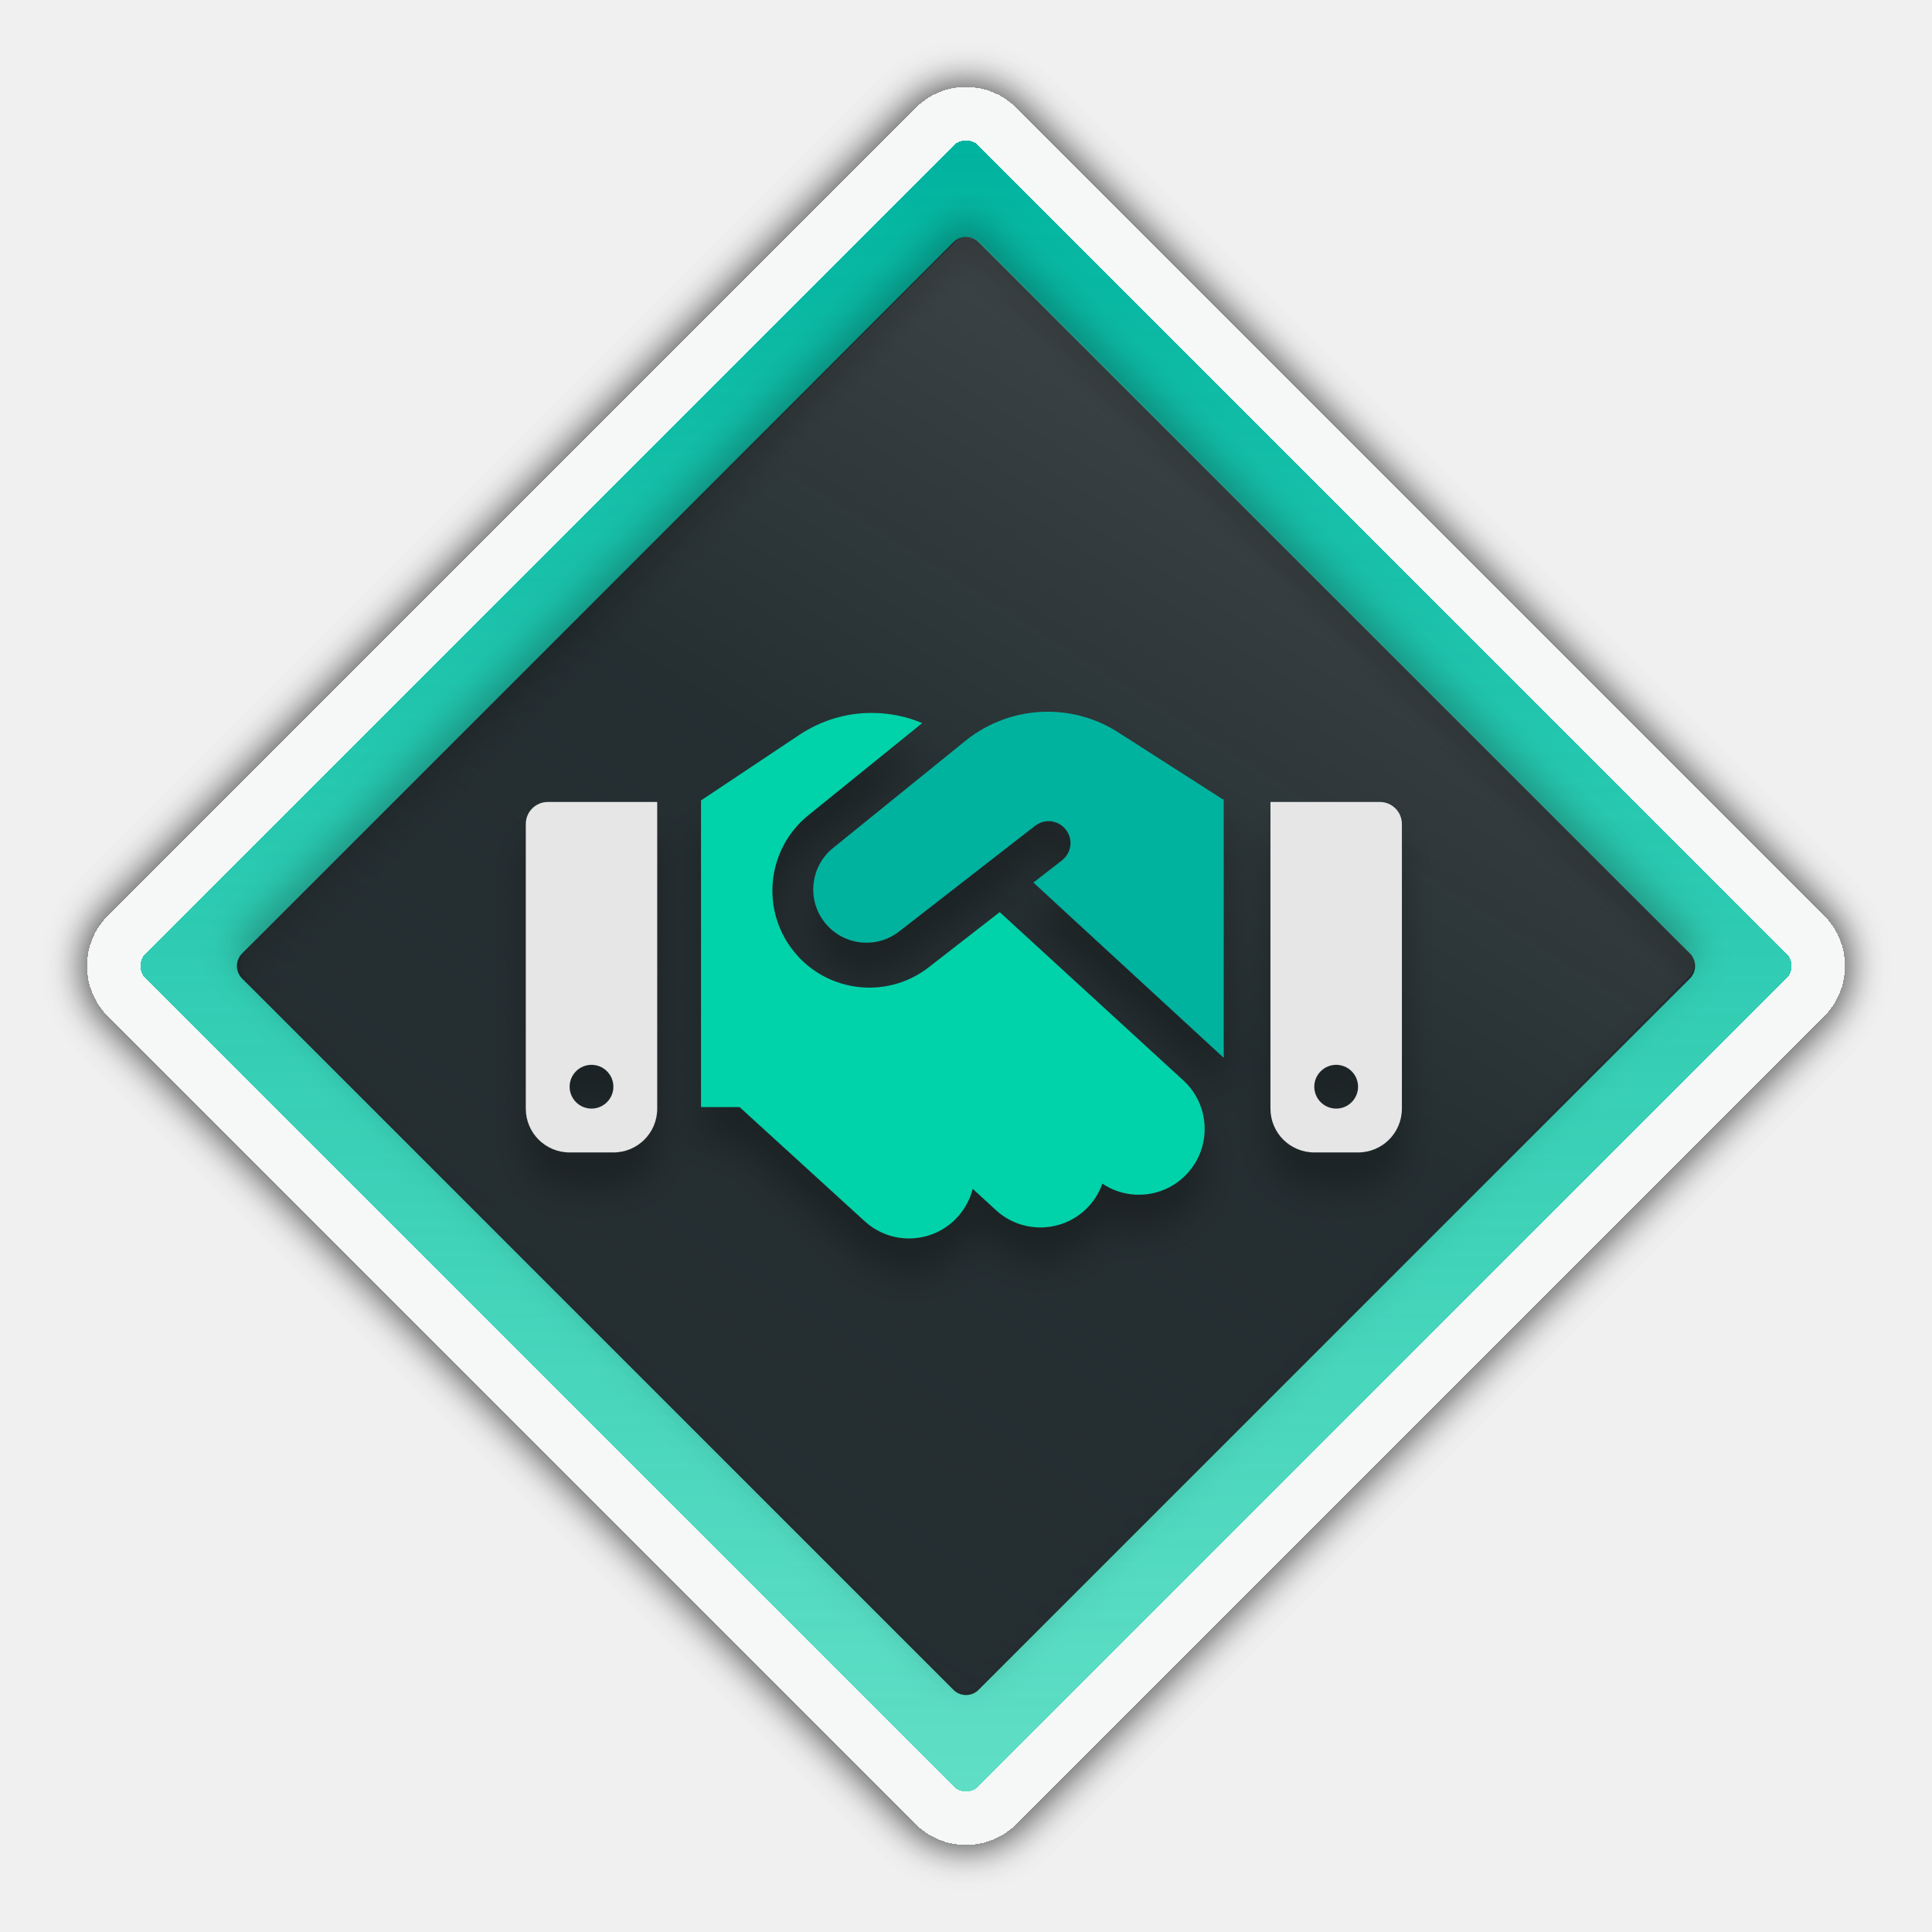
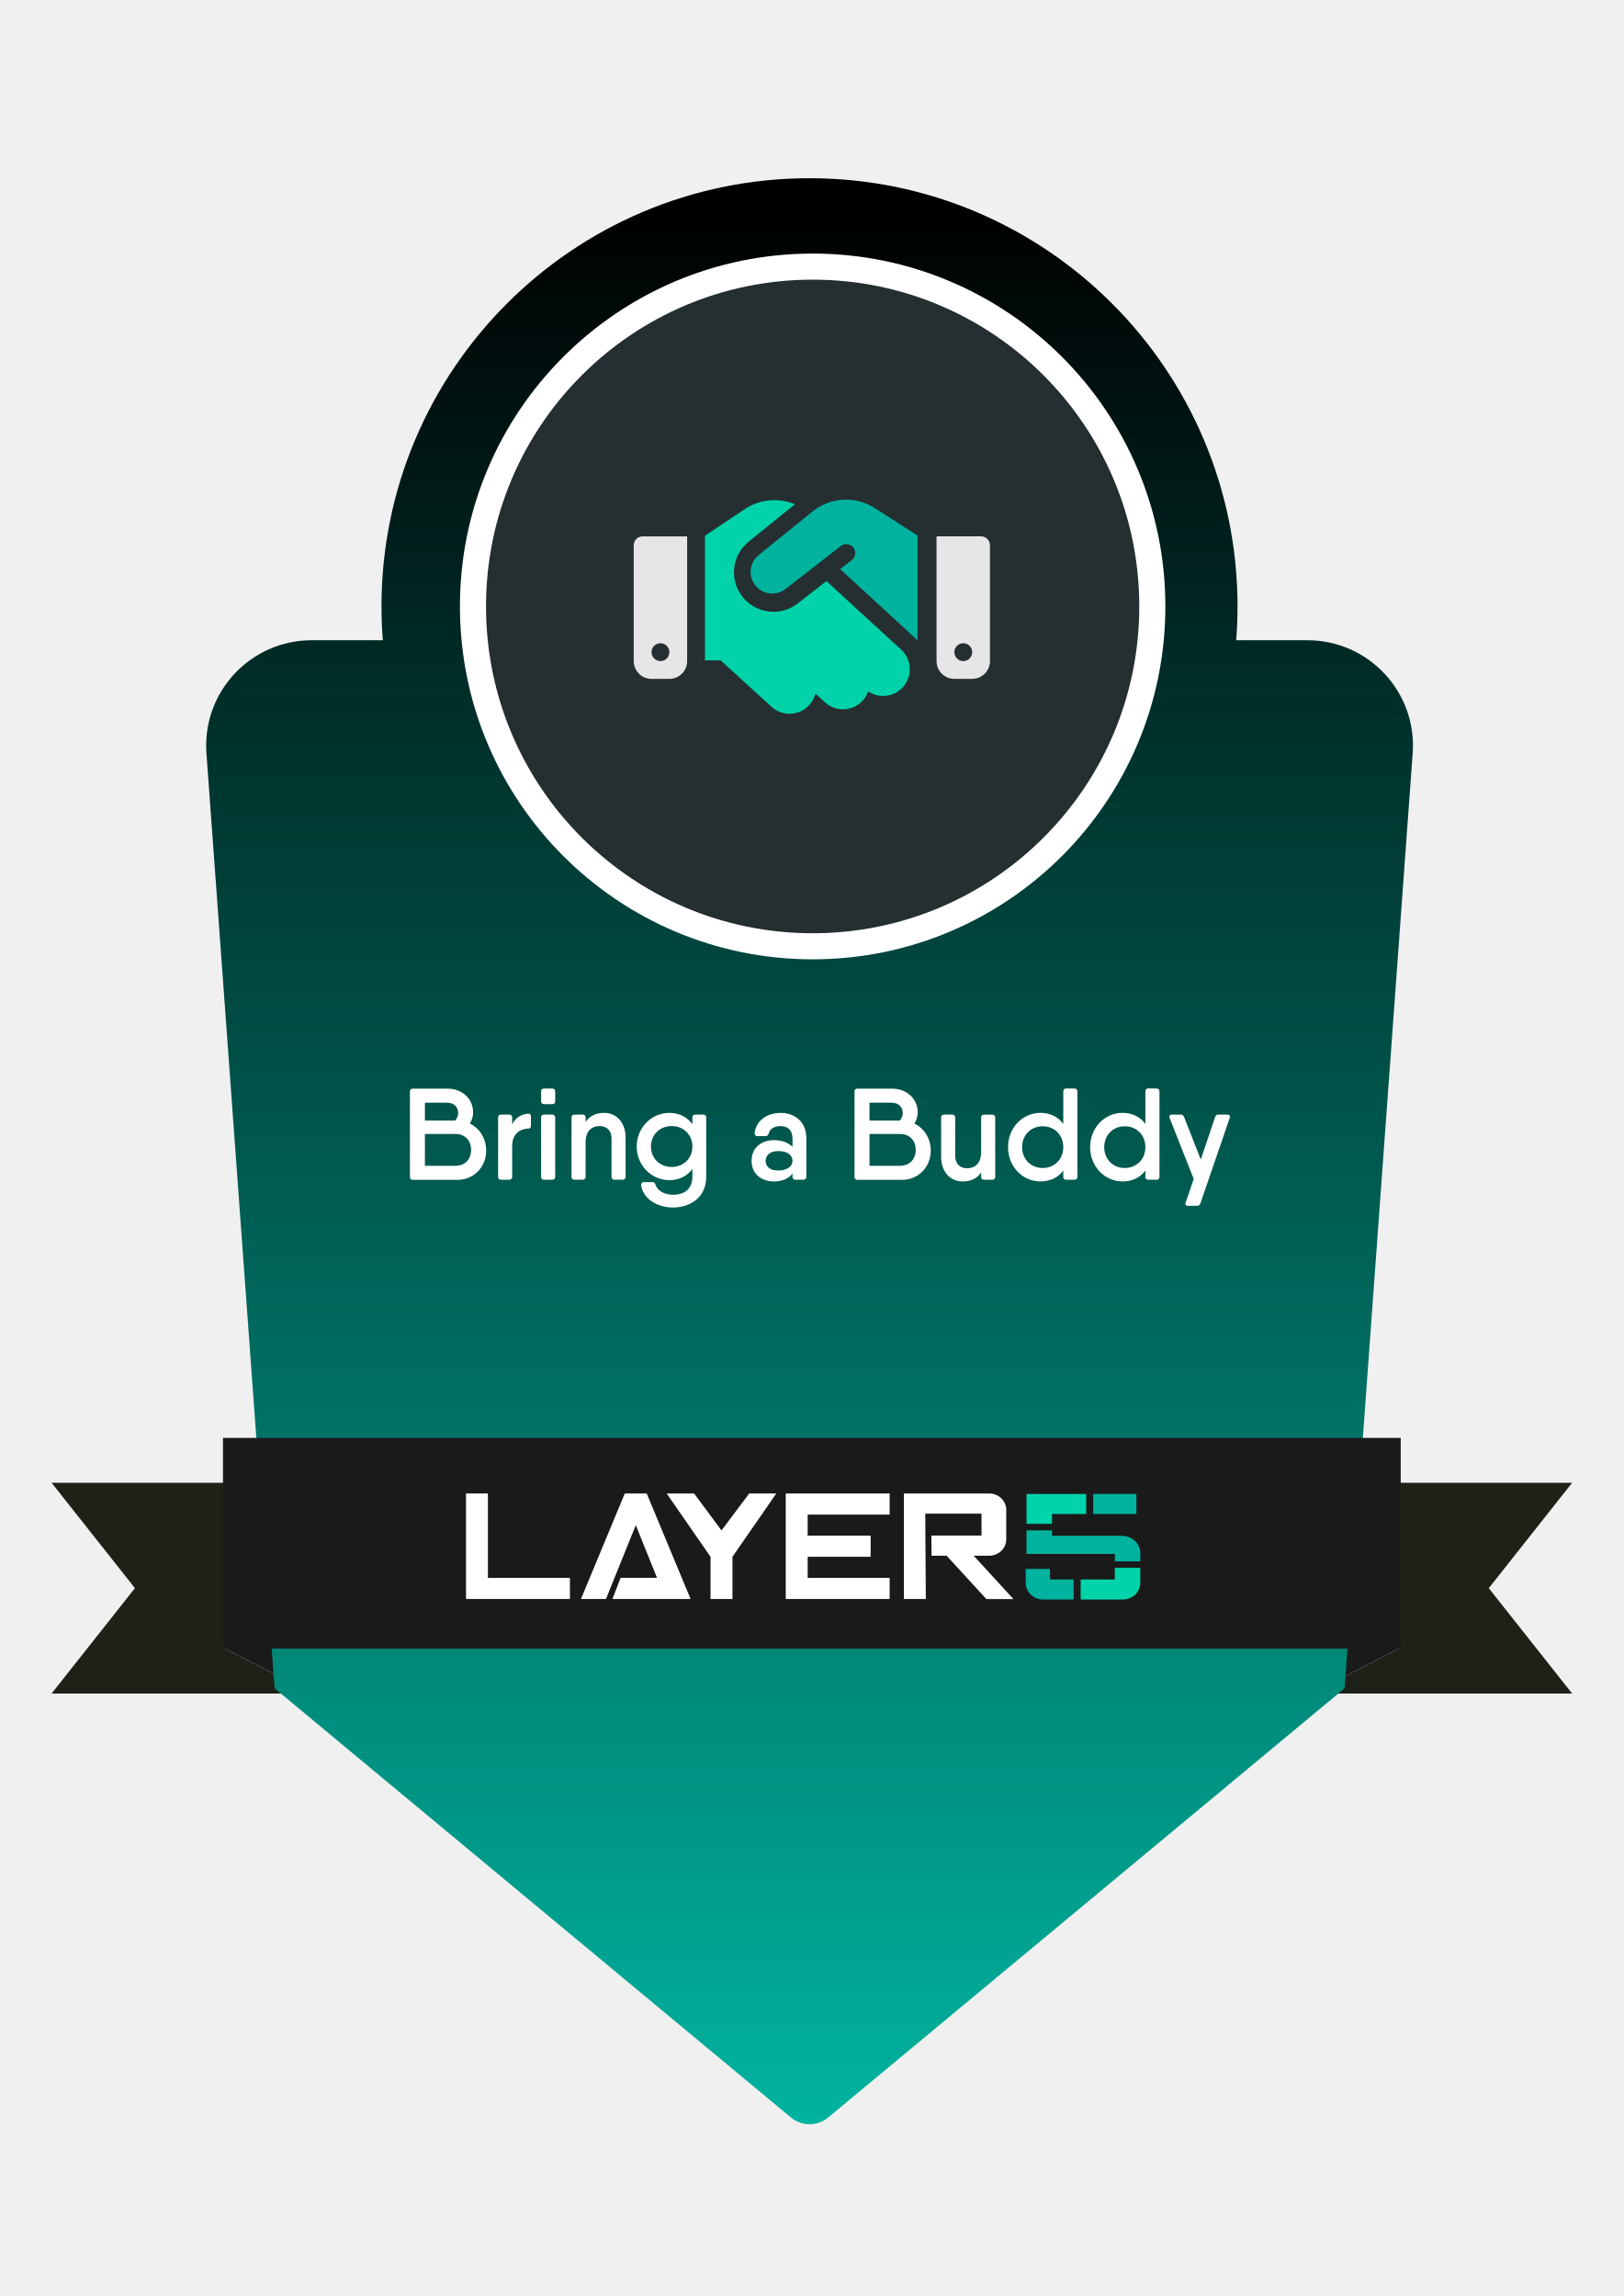
- <svg xmlns="http://www.w3.org/2000/svg" width="217" height="217" viewBox="0 0 217 217" fill="none">
-   <g filter="url(#filter0_dddd_17940_5057)">
-     <path d="M109.914 200.64C109.133 201.422 107.867 201.422 107.086 200.64L16.357 109.912C15.576 109.131 15.576 107.865 16.357 107.084L107.086 16.355C107.867 15.574 109.133 15.574 109.914 16.355L200.643 107.084C201.424 107.865 201.424 109.131 200.643 109.912L109.914 200.64Z" fill="url(#paint0_linear_17940_5057)" shape-rendering="crispEdges" />
-     <path d="M14.236 112.033L104.964 202.762C106.917 204.714 110.083 204.714 112.036 202.762L202.764 112.033C204.716 110.081 204.716 106.915 202.764 104.962L112.036 14.234C110.083 12.281 106.917 12.281 104.964 14.234L14.236 104.962C12.284 106.915 12.284 110.081 14.236 112.033Z" stroke="#F6F8F8" stroke-width="6" shape-rendering="crispEdges" />
-   </g>
-   <g filter="url(#filter1_di_17940_5057)">
-     <path d="M109.914 189.797C109.133 190.578 107.867 190.578 107.086 189.797L27.205 109.916C26.424 109.134 26.424 107.868 27.205 107.087L107.086 27.206C107.867 26.425 109.133 26.425 109.914 27.206L189.795 107.087C190.576 107.868 190.576 109.134 189.795 109.916L109.914 189.797Z" fill="#252E31" />
-   </g>
-   <path d="M107.242 27.18C108.023 26.399 109.289 26.399 110.07 27.18L189.735 106.845C190.516 107.626 190.516 108.892 189.735 109.673L110.07 189.338C109.289 190.119 108.023 190.119 107.242 189.338L27.577 109.673C26.796 108.892 26.796 107.626 27.577 106.845L107.242 27.18Z" fill="url(#paint1_linear_17940_5057)" />
-   <g filter="url(#filter2_d_17940_5057)">
-     <path d="M61.517 90.078C60.164 90.078 59.057 91.185 59.057 92.538L59.057 124.518C59.057 127.24 61.255 129.438 63.977 129.438H68.897C71.618 129.438 73.817 127.24 73.817 124.518L73.817 90.078H61.517ZM66.437 119.598C67.089 119.598 67.715 119.857 68.176 120.319C68.638 120.78 68.897 121.406 68.897 122.058C68.897 122.711 68.638 123.336 68.176 123.798C67.715 124.259 67.089 124.518 66.437 124.518C65.784 124.518 65.159 124.259 64.697 123.798C64.236 123.336 63.977 122.711 63.977 122.058C63.977 121.406 64.236 120.78 64.697 120.319C65.159 119.857 65.784 119.598 66.437 119.598Z" fill="#E6E6E6" />
-     <path d="M142.697 90.078L142.697 124.518C142.697 127.24 144.896 129.438 147.617 129.438H152.537C155.259 129.438 157.457 127.24 157.457 124.518L157.457 92.538C157.457 91.185 156.35 90.078 154.997 90.078H142.697ZM147.617 122.058C147.617 121.406 147.876 120.78 148.338 120.319C148.799 119.857 149.425 119.598 150.077 119.598C150.73 119.598 151.355 119.857 151.817 120.319C152.278 120.78 152.537 121.406 152.537 122.058C152.537 122.711 152.278 123.336 151.817 123.798C151.355 124.259 150.73 124.518 150.077 124.518C149.425 124.518 148.799 124.259 148.338 123.798C147.876 123.336 147.617 122.711 147.617 122.058Z" fill="#E6E6E6" />
-     <path d="M112.285 102.449L104.336 108.63C99.493 112.412 92.467 111.428 88.838 106.447C85.425 101.757 86.286 95.207 90.791 91.564L103.583 81.216C101.8 80.463 99.878 80.078 97.925 80.078C95.034 80.063 92.221 80.924 89.807 82.523L78.737 89.903L78.737 124.343H83.073L97.126 137.166C100.139 139.918 104.798 139.703 107.55 136.689C108.395 135.751 108.964 134.66 109.256 133.522L111.87 135.921C114.868 138.673 119.542 138.473 122.295 135.475C122.986 134.721 123.494 133.845 123.817 132.938C126.799 134.937 130.858 134.521 133.365 131.785C136.117 128.787 135.917 124.113 132.919 121.36L112.285 102.449Z" fill="#00D3A9" />
-     <path d="M108.449 83.197L93.566 95.251C91.091 97.25 90.614 100.848 92.49 103.415C94.473 106.152 98.332 106.69 100.992 104.615L116.26 92.745C117.336 91.915 118.873 92.099 119.719 93.175C120.565 94.252 120.365 95.789 119.289 96.635L116.075 99.126L137.446 118.806L137.446 89.778H137.339L136.739 89.393L125.577 82.244C123.225 80.737 120.472 79.938 117.674 79.938C114.322 79.938 111.063 81.091 108.449 83.197Z" fill="#00B39F" />
-   </g>
+ <svg xmlns="http://www.w3.org/2000/svg" id="Layer_1" data-name="Layer 1" viewBox="0 0 595.28 841.89">
  <defs>
-     <filter id="filter0_dddd_17940_5057" x="4.772" y="4.773" width="207.457" height="207.453" filterUnits="userSpaceOnUse" color-interpolation-filters="sRGB">
-       <feFlood flood-opacity="0" result="BackgroundImageFix" />
-       <feColorMatrix in="SourceAlpha" type="matrix" values="0 0 0 0 0 0 0 0 0 0 0 0 0 0 0 0 0 0 127 0" result="hardAlpha" />
-       <feOffset dy="1" />
-       <feGaussianBlur stdDeviation="2" />
-       <feComposite in2="hardAlpha" operator="out" />
-       <feColorMatrix type="matrix" values="0 0 0 0 0 0 0 0 0 0 0 0 0 0 0 0 0 0 0.25 0" />
-       <feBlend mode="normal" in2="BackgroundImageFix" result="effect1_dropShadow_17940_5057" />
-       <feColorMatrix in="SourceAlpha" type="matrix" values="0 0 0 0 0 0 0 0 0 0 0 0 0 0 0 0 0 0 127 0" result="hardAlpha" />
-       <feOffset dy="-1" />
-       <feGaussianBlur stdDeviation="2" />
-       <feComposite in2="hardAlpha" operator="out" />
-       <feColorMatrix type="matrix" values="0 0 0 0 0 0 0 0 0 0 0 0 0 0 0 0 0 0 0.25 0" />
-       <feBlend mode="normal" in2="effect1_dropShadow_17940_5057" result="effect2_dropShadow_17940_5057" />
-       <feColorMatrix in="SourceAlpha" type="matrix" values="0 0 0 0 0 0 0 0 0 0 0 0 0 0 0 0 0 0 127 0" result="hardAlpha" />
-       <feOffset dx="-1" />
-       <feGaussianBlur stdDeviation="2" />
-       <feComposite in2="hardAlpha" operator="out" />
-       <feColorMatrix type="matrix" values="0 0 0 0 0 0 0 0 0 0 0 0 0 0 0 0 0 0 0.25 0" />
-       <feBlend mode="normal" in2="effect2_dropShadow_17940_5057" result="effect3_dropShadow_17940_5057" />
-       <feColorMatrix in="SourceAlpha" type="matrix" values="0 0 0 0 0 0 0 0 0 0 0 0 0 0 0 0 0 0 127 0" result="hardAlpha" />
-       <feOffset dx="1" />
-       <feGaussianBlur stdDeviation="2" />
-       <feComposite in2="hardAlpha" operator="out" />
-       <feColorMatrix type="matrix" values="0 0 0 0 0 0 0 0 0 0 0 0 0 0 0 0 0 0 0.25 0" />
-       <feBlend mode="normal" in2="effect3_dropShadow_17940_5057" result="effect4_dropShadow_17940_5057" />
-       <feBlend mode="normal" in="SourceGraphic" in2="effect4_dropShadow_17940_5057" result="shape" />
-     </filter>
-     <filter id="filter1_di_17940_5057" x="22.619" y="20.617" width="171.762" height="171.766" filterUnits="userSpaceOnUse" color-interpolation-filters="sRGB">
-       <feFlood flood-opacity="0" result="BackgroundImageFix" />
-       <feColorMatrix in="SourceAlpha" type="matrix" values="0 0 0 0 0 0 0 0 0 0 0 0 0 0 0 0 0 0 127 0" result="hardAlpha" />
-       <feOffset dy="-2" />
-       <feGaussianBlur stdDeviation="2" />
-       <feComposite in2="hardAlpha" operator="out" />
-       <feColorMatrix type="matrix" values="0 0 0 0 0 0 0 0 0 0 0 0 0 0 0 0 0 0 0.25 0" />
-       <feBlend mode="normal" in2="BackgroundImageFix" result="effect1_dropShadow_17940_5057" />
-       <feBlend mode="normal" in="SourceGraphic" in2="effect1_dropShadow_17940_5057" result="shape" />
-       <feColorMatrix in="SourceAlpha" type="matrix" values="0 0 0 0 0 0 0 0 0 0 0 0 0 0 0 0 0 0 127 0" result="hardAlpha" />
-       <feOffset dy="2" />
-       <feGaussianBlur stdDeviation="2" />
-       <feComposite in2="hardAlpha" operator="arithmetic" k2="-1" k3="1" />
-       <feColorMatrix type="matrix" values="0 0 0 0 0 0 0 0 0 0 0 0 0 0 0 0 0 0 0.25 0" />
-       <feBlend mode="normal" in2="shape" result="effect2_innerShadow_17940_5057" />
-     </filter>
-     <filter id="filter2_d_17940_5057" x="55.057" y="79.938" width="106.401" height="67.156" filterUnits="userSpaceOnUse" color-interpolation-filters="sRGB">
-       <feFlood flood-opacity="0" result="BackgroundImageFix" />
-       <feColorMatrix in="SourceAlpha" type="matrix" values="0 0 0 0 0 0 0 0 0 0 0 0 0 0 0 0 0 0 127 0" result="hardAlpha" />
-       <feOffset dy="4" />
-       <feGaussianBlur stdDeviation="2" />
-       <feComposite in2="hardAlpha" operator="out" />
-       <feColorMatrix type="matrix" values="0 0 0 0 0 0 0 0 0 0 0 0 0 0 0 0 0 0 0.25 0" />
-       <feBlend mode="normal" in2="BackgroundImageFix" result="effect1_dropShadow_17940_5057" />
-       <feBlend mode="normal" in="SourceGraphic" in2="effect1_dropShadow_17940_5057" result="shape" />
-     </filter>
-     <linearGradient id="paint0_linear_17940_5057" x1="108.5" y1="202.055" x2="108.5" y2="14.941" gradientUnits="userSpaceOnUse">
-       <stop stop-color="#00D3A9" stop-opacity="0.6" />
-       <stop offset="1" stop-color="#00B39F" />
-     </linearGradient>
-     <linearGradient id="paint1_linear_17940_5057" x1="167.296" y1="17.317" x2="57.968" y2="190.752" gradientUnits="userSpaceOnUse">
-       <stop stop-color="white" stop-opacity="0.17" />
-       <stop offset="0.486" stop-color="#252E31" stop-opacity="0.16" />
-       <stop offset="1" stop-color="#252E31" />
+     <style>
+       .cls-1 {
+         fill: #00b39f;
+       }
+ 
+       .cls-2 {
+         fill: #fff;
+       }
+ 
+       .cls-3 {
+         fill: #e6e6e6;
+       }
+ 
+       .cls-4 {
+         fill: #00d3a9;
+       }
+ 
+       .cls-5 {
+         clip-path: url(#clippath);
+       }
+ 
+       .cls-6 {
+         fill: #a20e30;
+       }
+ 
+       .cls-7 {
+         fill: #1e2117;
+       }
+ 
+       .cls-8 {
+         fill: none;
+       }
+ 
+       .cls-9 {
+         fill: #252e31;
+         stroke: #fff;
+         stroke-width: 9.56px;
+       }
+ 
+       .cls-10 {
+         fill: #1a1a1a;
+       }
+ 
+       .cls-11 {
+         fill: url(#linear-gradient);
+       }
+     </style>
+     <clipPath id="clippath">
+       <rect class="cls-8" x="18.91" y="65.35" width="557.47" height="713.56" />
+     </clipPath>
+     <linearGradient id="linear-gradient" x1="296.79" y1="778.09" x2="296.79" y2="75.45" gradientUnits="userSpaceOnUse">
+       <stop offset="0" stop-color="#00b39f" />
+       <stop offset="1" stop-color="#000" />
    </linearGradient>
  </defs>
+   <g id="Bring_a_Buddy" data-name="Bring a Buddy">
+     <g class="cls-5">
+       <g>
+         <path class="cls-10" d="m480.86,604.12v16.86l32.66-16.86h-32.66Z" />
+         <path class="cls-10" d="m114.42,620.98v-16.86h-32.66l32.66,16.86Z" />
+         <path class="cls-7" d="m576.37,543.7H18.91l30.56,38.64-30.56,38.64h95.51l-32.66-16.86h32.66v-19.01h366.44v19.01h32.66l-32.66,16.86h95.51l-30.56-38.64,30.56-38.64Z" />
+         <path class="cls-11" d="m517.9,276.34l-24.94,342.73-189.33,157.36c-3.92,3.3-9.75,3.3-13.67,0l-189.29-157.36-24.98-342.73c-1.69-22.44,16.06-41.57,38.57-41.57h26.1c-.33-4.09-.5-8.22-.5-12.4,0-86.74,70.28-157.02,156.92-157.02s156.92,70.29,156.92,157.02c0,4.18-.17,8.31-.5,12.4h26.14c22.51,0,40.26,19.13,38.57,41.57Z" />
+         <path class="cls-9" d="m297.93,346.98c68.78,0,124.53-55.79,124.53-124.61s-55.75-124.61-124.53-124.61-124.53,55.79-124.53,124.61,55.75,124.61,124.53,124.61Z" />
+         <g>
+           <path class="cls-3" d="m235.6,196.68c-1.8,0-3.27,1.47-3.27,3.27v42.45c0,3.61,2.92,6.53,6.53,6.53h6.53c3.61,0,6.53-2.92,6.53-6.53v-45.71h-16.33Zm6.53,39.18c.87,0,1.7.34,2.31.96.61.61.96,1.44.96,2.31s-.34,1.69-.96,2.31c-.61.61-1.44.96-2.31.96s-1.7-.34-2.31-.96c-.61-.61-.96-1.44-.96-2.31s.34-1.7.96-2.31c.61-.61,1.44-.96,2.31-.96Z" />
+           <path class="cls-3" d="m343.35,196.68v45.71c0,3.61,2.92,6.53,6.53,6.53h6.53c3.61,0,6.53-2.92,6.53-6.53v-42.45c0-1.8-1.47-3.27-3.27-3.27h-16.33Zm6.53,42.45c0-.87.34-1.7.96-2.31.61-.61,1.44-.96,2.31-.96s1.7.34,2.31.96c.61.61.96,1.44.96,2.31s-.34,1.69-.96,2.31c-.61.61-1.44.96-2.31.96s-1.7-.34-2.31-.96c-.61-.61-.96-1.44-.96-2.31Z" />
+           <path class="cls-4" d="m302.98,213.08l-10.55,8.2c-6.43,5.02-15.75,3.71-20.57-2.9-4.53-6.22-3.39-14.91,2.59-19.75l16.98-13.73c-2.37-1-4.92-1.51-7.51-1.51-3.84-.02-7.57,1.12-10.78,3.24l-14.69,9.8v45.71h5.75l18.65,17.02c4,3.65,10.18,3.37,13.84-.63,1.12-1.25,1.88-2.69,2.27-4.2l3.47,3.18c3.98,3.65,10.18,3.39,13.84-.59.92-1,1.59-2.16,2.02-3.37,3.96,2.65,9.35,2.1,12.67-1.53,3.65-3.98,3.39-10.18-.59-13.83l-27.39-25.1Z" />
+           <path class="cls-1" d="m297.89,187.54l-19.75,16c-3.29,2.65-3.92,7.43-1.43,10.83,2.63,3.63,7.75,4.35,11.29,1.59l20.26-15.76c1.43-1.1,3.47-.86,4.59.57,1.12,1.43.86,3.47-.57,4.59l-4.27,3.31,28.37,26.12v-38.53h-.14l-.8-.51-14.82-9.49c-3.12-2-6.78-3.06-10.49-3.06-4.45,0-8.78,1.53-12.24,4.33Z" />
+         </g>
+         <path class="cls-6" d="m114.42,585.08v19.01h366.44v-19.01H114.42Z" />
+         <path class="cls-10" d="m513.52,604.52H81.75v-77.27h431.77v77.27Z" />
+         <path class="cls-2" d="m178.89,547.63h-8.04v38.68h38.09v-7.73h-30.06v-30.95Z" />
+         <path class="cls-2" d="m229.06,547.63l-16.07,38.68h9.17l10.93-27.07,7.79,19.34h-13.36l-3,7.73h28.66l-16.08-38.68h-8.03Z" />
+         <path class="cls-2" d="m264.51,561.17l-10.04-13.54h-10.05l16.07,23.21v15.47h8.04v-15.47l16.07-23.21h-9.92l-10.17,13.54Z" />
+         <path class="cls-2" d="m288.07,553.72v32.59h38.09v-7.73h-30.06v-7.74h23.09v-7.74h-23.09v-7.73h30.06v-7.74h-38.09v6.09Z" />
+         <path class="cls-2" d="m339.22,555.01h20.62v8.05h-18.39l.08,7.38h5.51l14.57,15.89h9.92l-14.57-15.89h5.71c.82,0,1.63-.15,2.39-.46.76-.3,1.45-.74,2.03-1.3.58-.56,1.04-1.22,1.35-1.95.31-.73.47-1.51.47-2.3v-10.79c0-1.59-.66-3.12-1.83-4.25-1.17-1.13-2.76-1.76-4.42-1.76h-31.28v38.68h8.04l-.21-31.3Z" />
+         <path class="cls-1" d="m416.62,547.8h-15.83v7.34h15.83v-7.34Z" />
+         <path class="cls-1" d="m418.06,572.52v-3.04c0-3.5-3.06-6.34-6.86-6.34h-25.51v-2h-9.35v8.66h32.37v2.71h9.35Z" />
+         <path class="cls-4" d="m385.69,558.75v-3.6h12.52v-7.34h-21.87v10.94h9.35Z" />
+         <path class="cls-4" d="m408.71,574.88v4.27h-12.52v7.34h15.43c1.67.03,3.29-.59,4.49-1.71,1.2-1.12,1.9-2.65,1.93-4.27v-5.63h-9.33Z" />
+         <path class="cls-1" d="m384.95,575.28v3.87h8.66v7.34h-11.14c-1.67.03-3.29-.59-4.49-1.71-1.2-1.12-1.9-2.66-1.93-4.27v-5.23h8.9Z" />
+         <path class="cls-2" d="m172.27,411.99c3.58,1.77,5.97,5.45,5.97,9.89,0,6.02-4.49,10.75-10.56,10.75h-16.34c-.67,0-1.05-.38-1.05-1.1v-31.3c0-.67.38-1.05,1.05-1.05h12.66c5.54,0,9.46,3.77,9.46,8.74,0,1.43-.48,2.87-1.19,4.06Zm-8.27-7.65h-8.22v6.55h11.09c.67-.76,1.1-1.72,1.1-2.72,0-2.2-1.48-3.82-3.97-3.82Zm2.96,23.13c3.73,0,5.78-2.63,5.78-5.83s-2.05-5.83-5.73-5.83h-11.23v11.66h11.18Zm26.59-19.11c.72-.1,1.1.33,1.1,1v3.39c0,.67-.29,1.05-.81,1.05-3.11.1-6.07,1.82-6.07,6.5v11.23c0,.67-.38,1.05-1.1,1.05h-3.01c-.67,0-1.05-.38-1.05-1.05v-21.74c0-.72.38-1.1,1.05-1.1h3.01c.72,0,1.1.38,1.1,1.1v2.48c1.24-2.48,3.34-3.68,5.78-3.92Zm5.93-3.49c-.72,0-1.1-.38-1.1-1.05v-3.58c0-.72.38-1.1,1.1-1.1h3.01c.67,0,1.05.38,1.05,1.1v3.58c0,.67-.38,1.05-1.05,1.05h-3.01Zm0,27.71c-.72,0-1.1-.38-1.1-1.05v-21.74c0-.72.38-1.1,1.1-1.1h3.01c.67,0,1.05.38,1.05,1.1v21.74c0,.67-.38,1.05-1.05,1.05h-3.01Zm22-24.51c4.44,0,7.88,3.39,7.88,9.13v14.33c0,.67-.38,1.05-1.05,1.05h-3.01c-.72,0-1.1-.38-1.1-1.05v-14c0-3.11-1.86-4.63-4.35-4.63-2.72,0-5.16,1.62-5.16,5.97v12.66c0,.67-.38,1.05-1.05,1.05h-3.01c-.72,0-1.1-.38-1.1-1.05v-21.74c0-.72.38-1.1,1.1-1.1h3.01c.67,0,1.05.38,1.05,1.1v1.62c1.53-2.34,3.87-3.34,6.79-3.34Zm36.33.62c.72,0,1.1.38,1.1,1.1v21.74c0,7.65-6.02,11.23-12.14,11.23-5.69,0-11.04-3.06-11.71-8.22-.05-.72.38-1.1,1.05-1.1h3.06c.62,0,.96.33,1.15.96.57,1.86,2.82,3.68,6.45,3.68,4.49,0,7.07-2.44,7.07-6.55v-2.91c-1.82,2.53-4.68,4.11-8.51,4.11-6.5,0-11.9-5.45-11.9-12.33s5.4-12.33,11.9-12.33c3.82,0,6.69,1.62,8.51,4.16v-2.44c0-.72.38-1.1,1.05-1.1h2.91Zm-11.56,19.21c4.35,0,7.6-3.2,7.6-7.5s-3.25-7.5-7.6-7.5-7.6,3.2-7.6,7.5,3.25,7.5,7.6,7.5Zm39.85-19.83c5.3,0,9.51,3.25,9.51,9.22v14.24c0,.67-.38,1.05-1.1,1.05h-2.91c-.67,0-1.05-.38-1.05-1.05v-1.19c-1.48,1.86-3.77,2.87-6.79,2.87-4.3,0-8.22-2.48-8.22-7.55s3.92-7.6,8.22-7.6c3.01,0,5.3,1,6.79,2.44v-2.96c0-3.3-1.91-4.63-4.44-4.63-2.15,0-3.87.96-4.3,2.72-.24.62-.48.96-1.15.96h-2.96c-.67,0-1.1-.38-1.05-1.1.57-4.63,4.54-7.41,9.46-7.41Zm-.72,21.12c3.11,0,5.16-1.48,5.16-3.54,0-2.2-2.05-3.58-5.16-3.58s-4.68,1.53-4.68,3.58,1.48,3.54,4.68,3.54Zm49.88-17.2c3.58,1.77,5.97,5.45,5.97,9.89,0,6.02-4.49,10.75-10.56,10.75h-16.34c-.67,0-1.05-.38-1.05-1.1v-31.3c0-.67.38-1.05,1.05-1.05h12.66c5.54,0,9.46,3.77,9.46,8.74,0,1.43-.48,2.87-1.19,4.06Zm-8.27-7.65h-8.22v6.55h11.09c.67-.76,1.1-1.72,1.1-2.72,0-2.2-1.48-3.82-3.97-3.82Zm2.96,23.13c3.73,0,5.78-2.63,5.78-5.83s-2.05-5.83-5.73-5.83h-11.23v11.66h11.18Zm33.81-18.78c.72,0,1.1.38,1.1,1.1v21.74c0,.67-.38,1.05-1.1,1.05h-3.01c-.67,0-1.05-.38-1.05-1.05v-1.62c-1.58,2.34-3.87,3.3-6.79,3.3-4.44,0-7.88-3.39-7.88-9.13v-14.29c0-.72.38-1.1,1.05-1.1h3.01c.72,0,1.1.38,1.1,1.1v14c0,3.06,1.86,4.59,4.35,4.59,2.72,0,5.16-1.58,5.16-5.97v-12.61c0-.72.38-1.1,1.05-1.1h3.01Zm30.12-9.56c.72,0,1.1.38,1.1,1.1v31.3c0,.67-.38,1.05-1.1,1.05h-3.01c-.67,0-1.05-.38-1.05-1.05v-2.34c-1.82,2.48-4.63,4.01-8.41,4.01-6.5,0-11.85-5.45-11.85-12.57s5.35-12.57,11.85-12.57c3.77,0,6.59,1.58,8.41,4.06v-11.9c0-.72.38-1.1,1.05-1.1h3.01Zm-11.61,29.15c4.3,0,7.55-3.2,7.55-7.65s-3.25-7.65-7.55-7.65-7.55,3.2-7.55,7.65,3.25,7.65,7.55,7.65Zm41.71-29.15c.72,0,1.1.38,1.1,1.1v31.3c0,.67-.38,1.05-1.1,1.05h-3.01c-.67,0-1.05-.38-1.05-1.05v-2.34c-1.82,2.48-4.63,4.01-8.41,4.01-6.5,0-11.85-5.45-11.85-12.57s5.35-12.57,11.85-12.57c3.77,0,6.59,1.58,8.41,4.06v-11.9c0-.72.38-1.1,1.05-1.1h3.01Zm-11.61,29.15c4.3,0,7.55-3.2,7.55-7.65s-3.25-7.65-7.55-7.65-7.55,3.2-7.55,7.65,3.25,7.65,7.55,7.65Zm33.11-18.68c.19-.62.62-.91,1.19-.91h3.3c.76,0,1.15.48.86,1.24l-10.75,31.35c-.19.62-.67.86-1.24.86h-3.3c-.76,0-1.15-.43-.86-1.19l2.96-8.65-8.84-22.36c-.29-.72.05-1.24.86-1.24h3.25c.57,0,1,.29,1.19.86l6.12,15.62,5.26-15.58Z" />
+       </g>
+     </g>
+   </g>
</svg>
